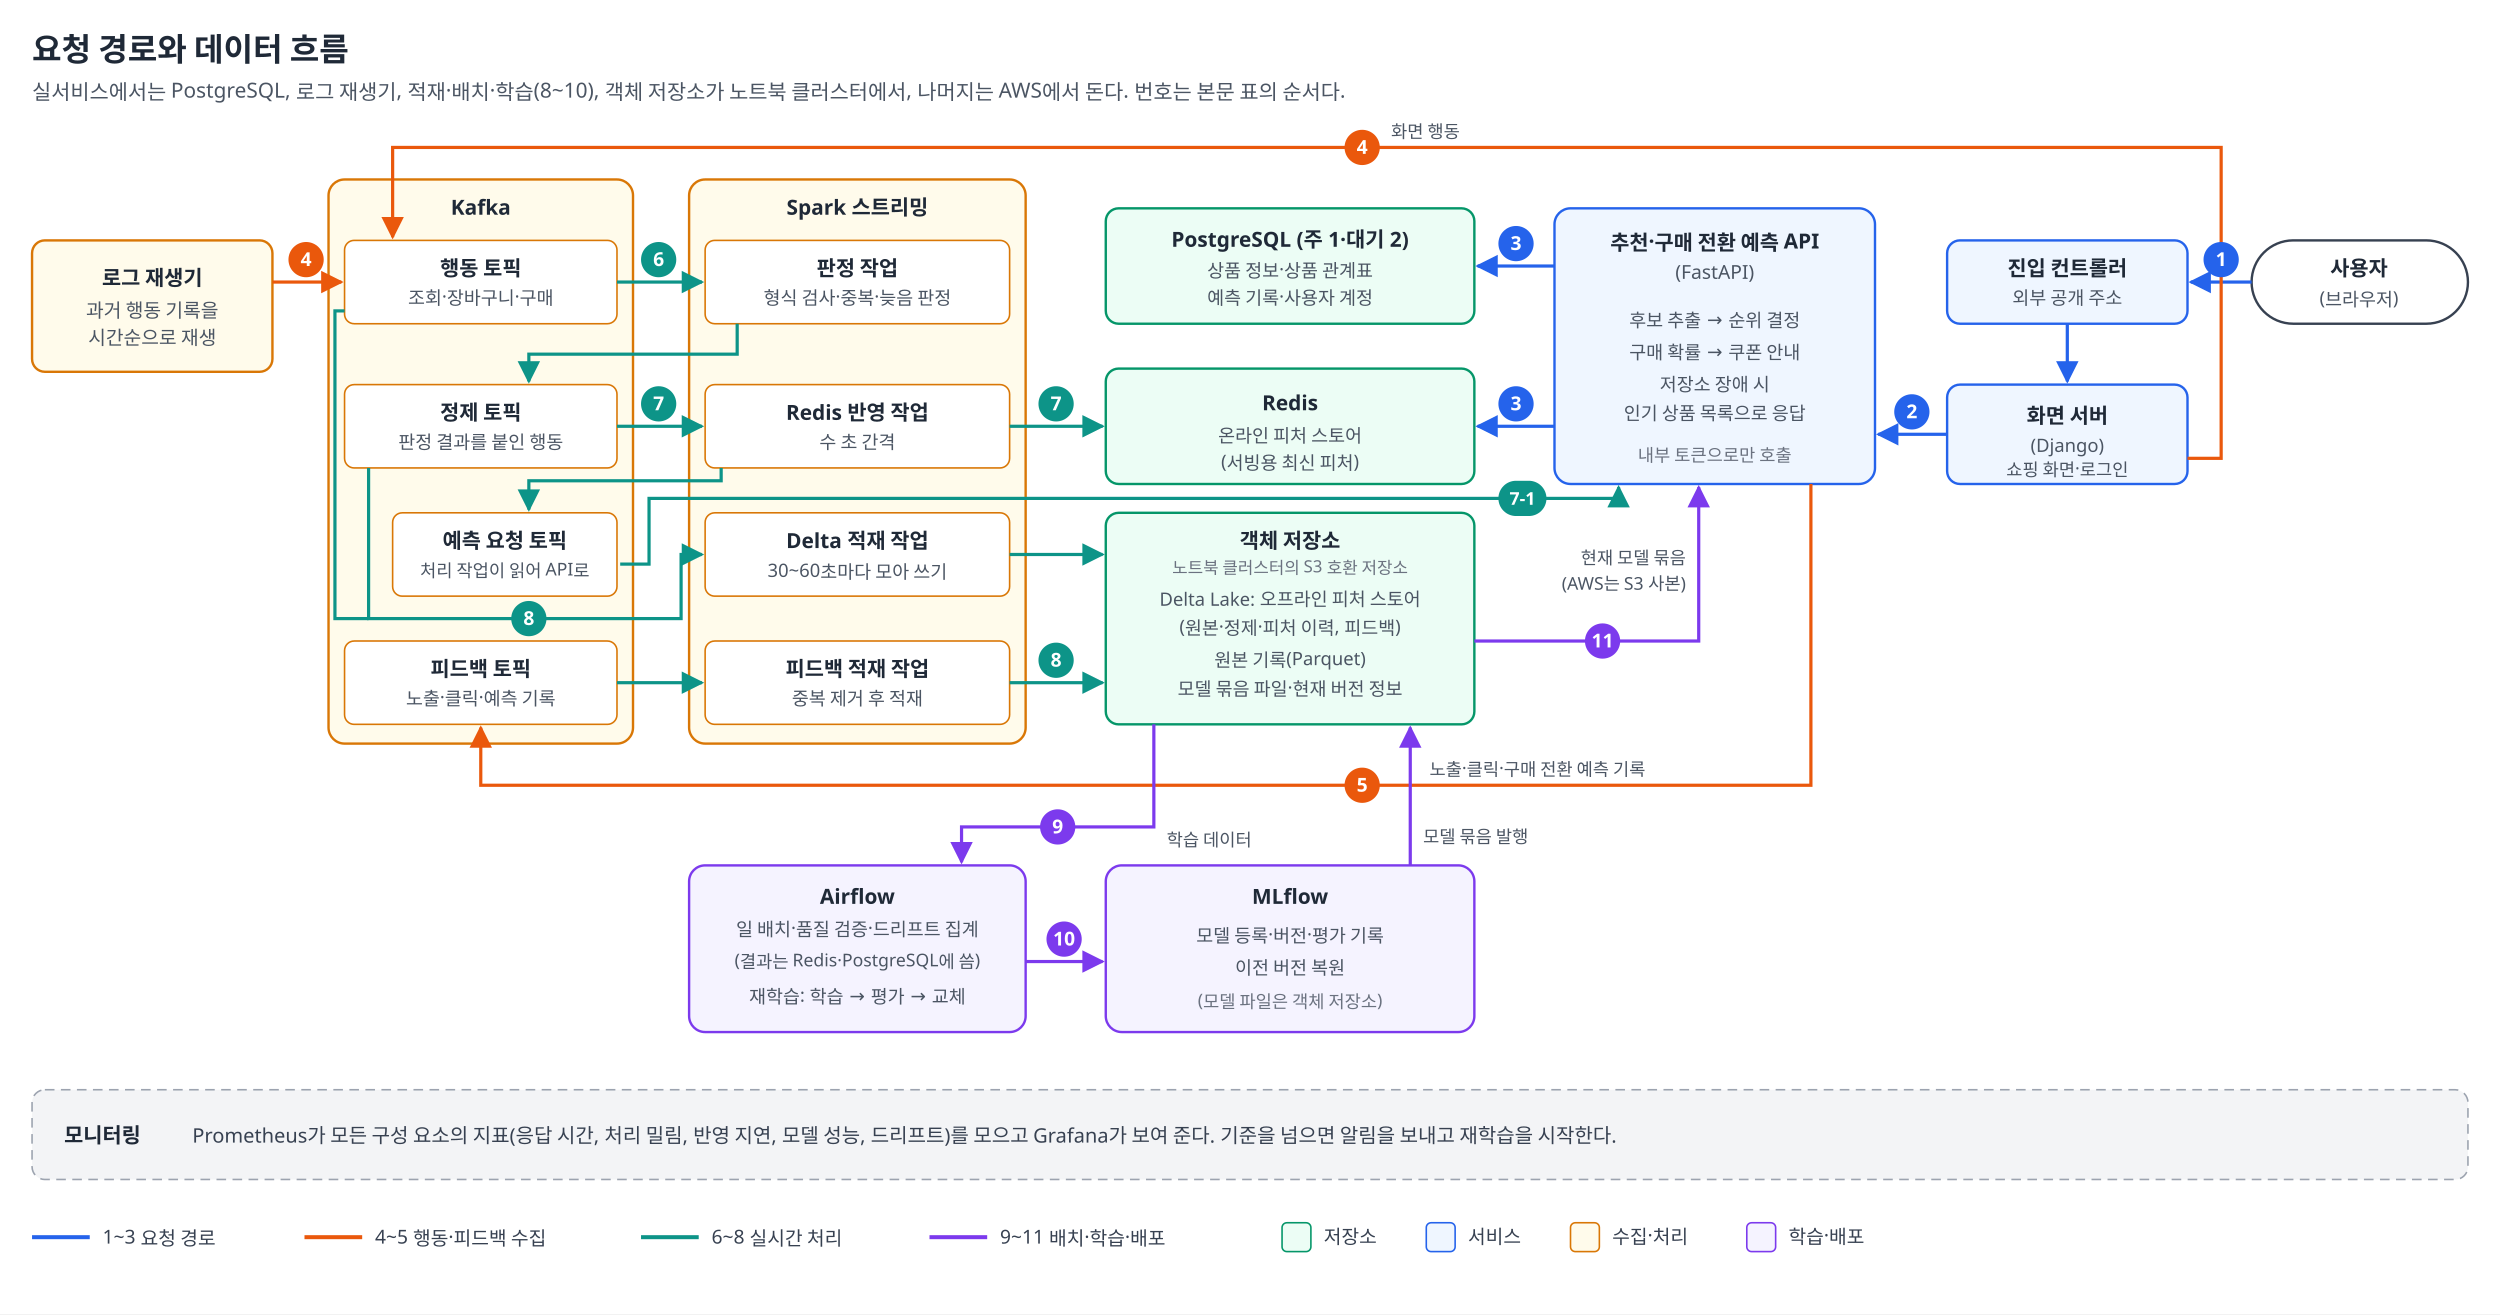
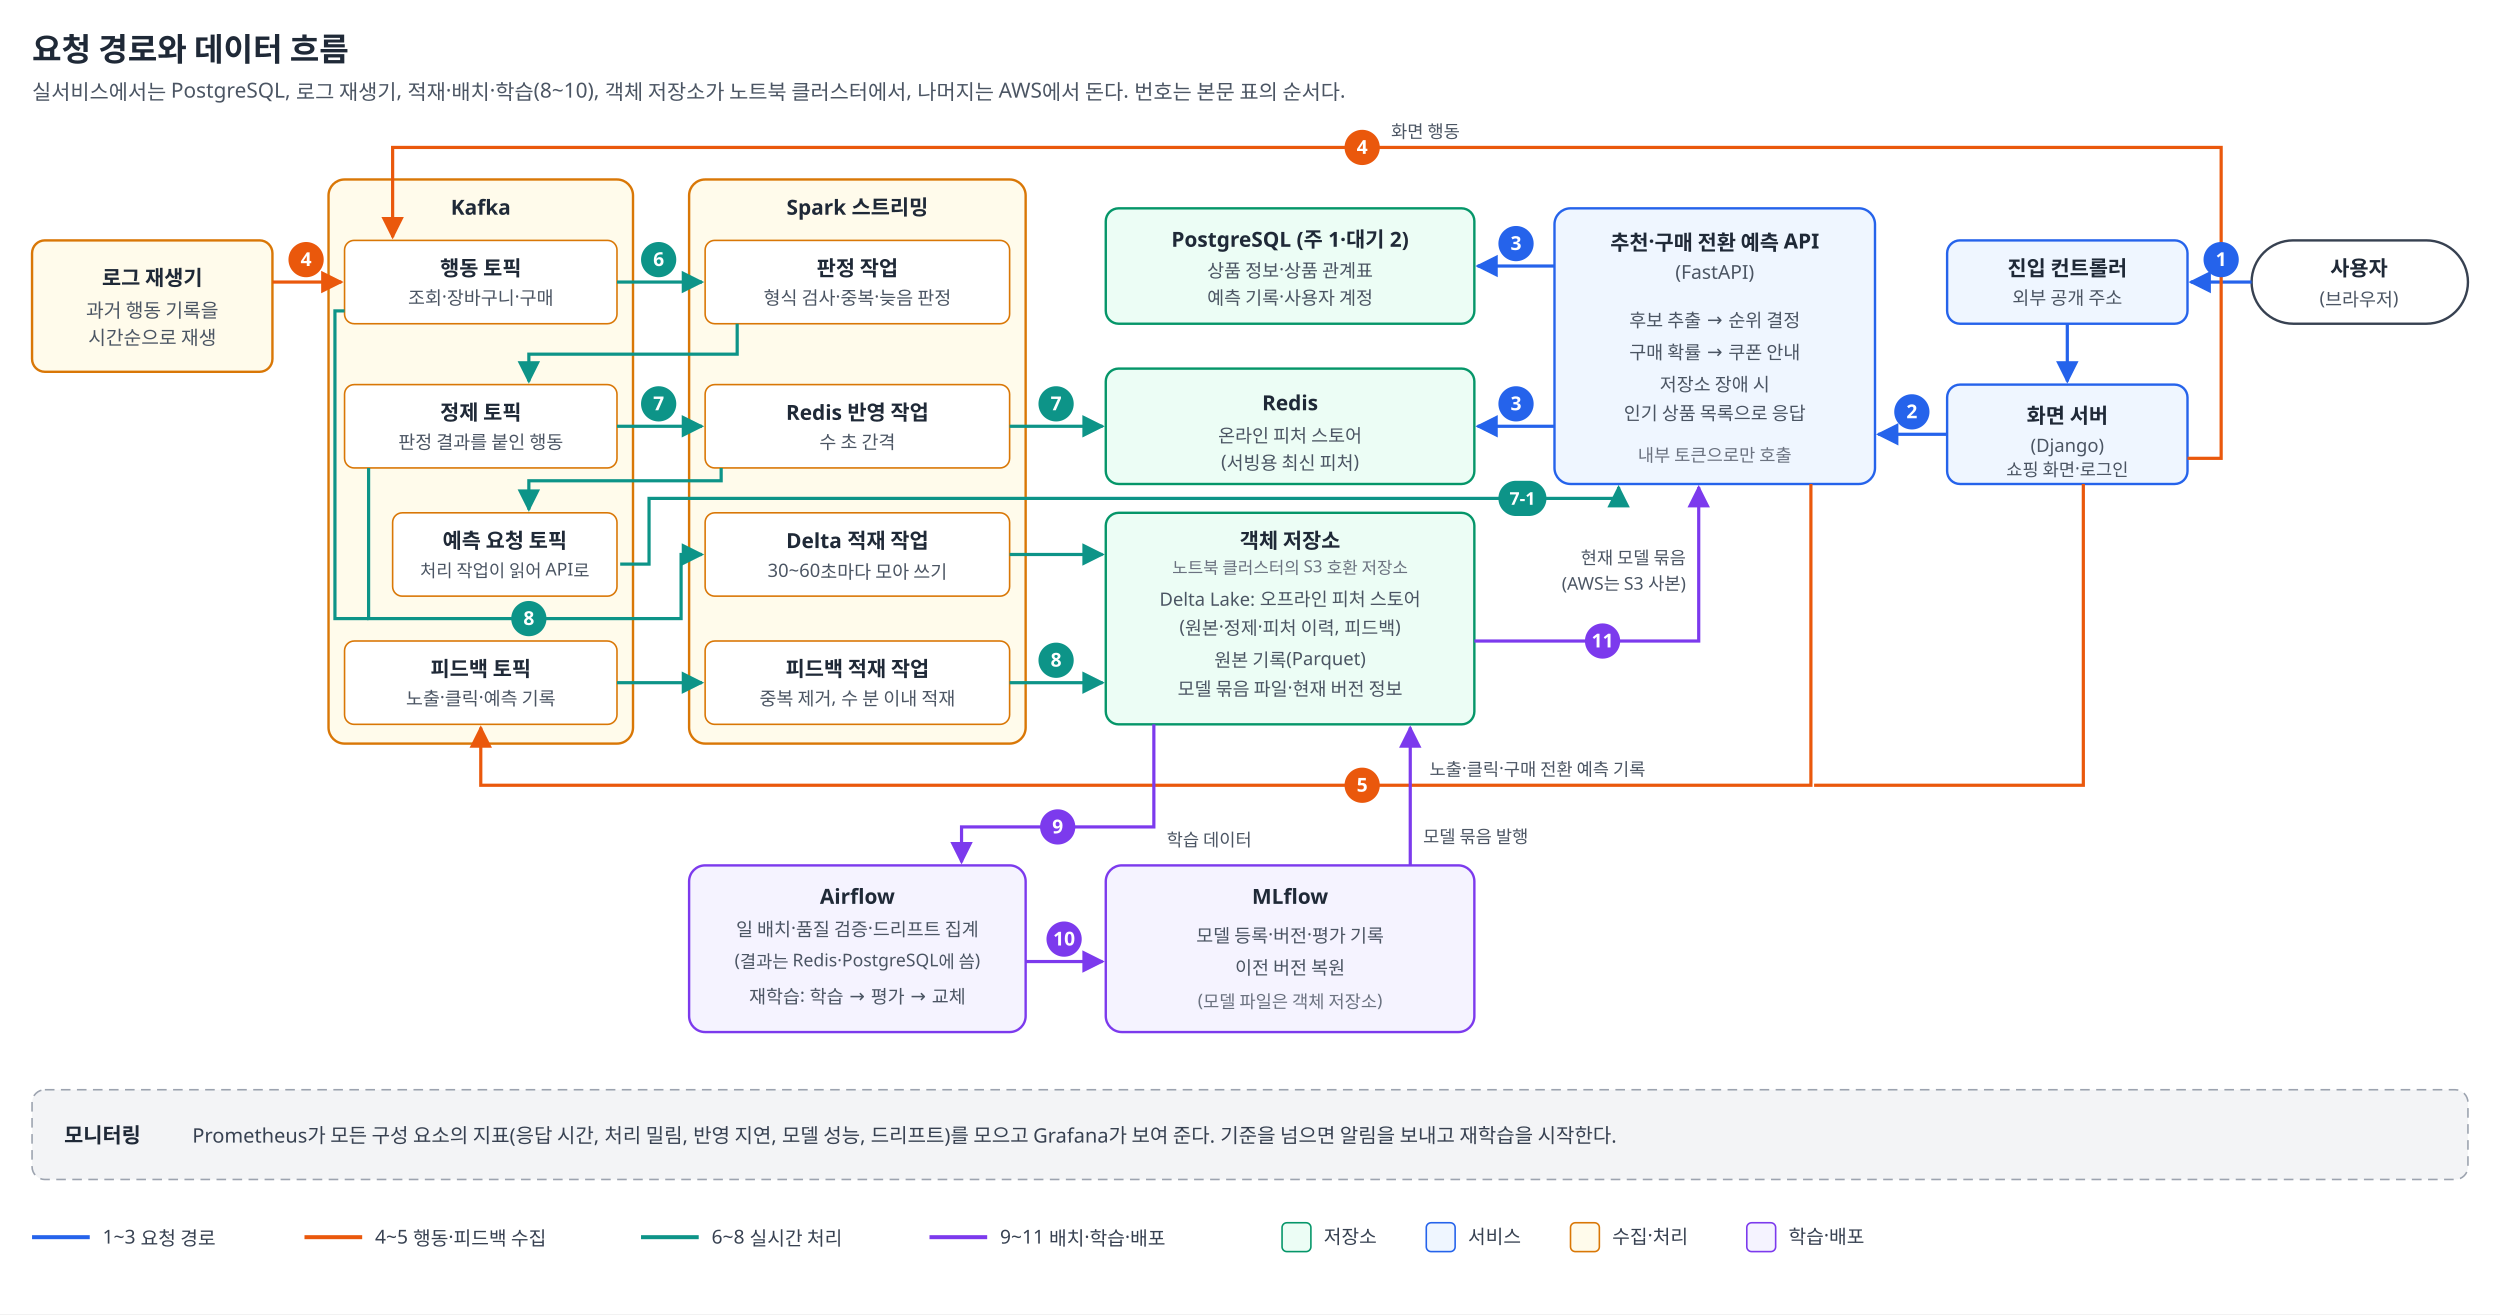
<svg xmlns="http://www.w3.org/2000/svg" viewBox="0 0 1560 820" width="1560" height="820" font-family="'Malgun Gothic','Apple SD Gothic Neo','Noto Sans KR',sans-serif" font-size="13" fill="#1F2937">
  <defs>
    <marker id="mb" viewBox="0 0 10 10" refX="9" refY="5" markerWidth="7" markerHeight="7" orient="auto-start-reverse">
      <path d="M0,0 L10,5 L0,10 z" fill="#2563EB" />
    </marker>
    <marker id="mo" viewBox="0 0 10 10" refX="9" refY="5" markerWidth="7" markerHeight="7" orient="auto-start-reverse">
      <path d="M0,0 L10,5 L0,10 z" fill="#EA580C" />
    </marker>
    <marker id="mt" viewBox="0 0 10 10" refX="9" refY="5" markerWidth="7" markerHeight="7" orient="auto-start-reverse">
      <path d="M0,0 L10,5 L0,10 z" fill="#0D9488" />
    </marker>
    <marker id="mp" viewBox="0 0 10 10" refX="9" refY="5" markerWidth="7" markerHeight="7" orient="auto-start-reverse">
      <path d="M0,0 L10,5 L0,10 z" fill="#7C3AED" />
    </marker>
  </defs>
  <rect x="0" y="0" width="1560" height="820" fill="#FFFFFF" />
  <text x="20" y="38" font-size="20" font-weight="700">요청 경로와 데이터 흐름</text>
  <text x="20" y="62" font-size="13" fill="#4B5563">실서비스에서는 PostgreSQL, 로그 재생기, 적재·배치·학습(8~10), 객체 저장소가 노트북 클러스터에서, 나머지는 AWS에서 돈다. 번호는 본문 표의 순서다.</text>
  <rect x="20" y="150" width="150" height="82" rx="8" fill="#FFFBEB" stroke="#D97706" stroke-width="1.5" />
  <text x="95" y="178" text-anchor="middle" font-weight="700">로그 재생기</text>
  <text x="95" y="198" text-anchor="middle" font-size="12" fill="#4B5563">과거 행동 기록을</text>
  <text x="95" y="215" text-anchor="middle" font-size="12" fill="#4B5563">시간순으로 재생</text>
  <rect x="205" y="112" width="190" height="352" rx="10" fill="#FFFBEB" stroke="#D97706" stroke-width="1.5" />
  <text x="300" y="134" text-anchor="middle" font-weight="700">Kafka</text>
  <rect x="215" y="150" width="170" height="52" rx="6" fill="#FFFFFF" stroke="#D97706" />
  <text x="300" y="172" text-anchor="middle" font-weight="600">행동 토픽</text>
  <text x="300" y="190" text-anchor="middle" font-size="11.5" fill="#4B5563">조회·장바구니·구매</text>
  <rect x="215" y="240" width="170" height="52" rx="6" fill="#FFFFFF" stroke="#D97706" />
  <text x="300" y="262" text-anchor="middle" font-weight="600">정제 토픽</text>
  <text x="300" y="280" text-anchor="middle" font-size="11.5" fill="#4B5563">판정 결과를 붙인 행동</text>
  <rect x="245" y="320" width="140" height="52" rx="6" fill="#FFFFFF" stroke="#D97706" />
  <text x="315" y="342" text-anchor="middle" font-weight="600">예측 요청 토픽</text>
  <text x="315" y="360" text-anchor="middle" font-size="11" fill="#4B5563">처리 작업이 읽어 API로</text>
  <rect x="215" y="400" width="170" height="52" rx="6" fill="#FFFFFF" stroke="#D97706" />
  <text x="300" y="422" text-anchor="middle" font-weight="600">피드백 토픽</text>
  <text x="300" y="440" text-anchor="middle" font-size="11.5" fill="#4B5563">노출·클릭·예측 기록</text>
  <rect x="430" y="112" width="210" height="352" rx="10" fill="#FFFBEB" stroke="#D97706" stroke-width="1.5" />
  <text x="535" y="134" text-anchor="middle" font-weight="700">Spark 스트리밍</text>
  <rect x="440" y="150" width="190" height="52" rx="6" fill="#FFFFFF" stroke="#D97706" />
  <text x="535" y="172" text-anchor="middle" font-weight="600">판정 작업</text>
  <text x="535" y="190" text-anchor="middle" font-size="11.5" fill="#4B5563">형식 검사·중복·늦음 판정</text>
  <rect x="440" y="240" width="190" height="52" rx="6" fill="#FFFFFF" stroke="#D97706" />
  <text x="535" y="262" text-anchor="middle" font-weight="600">Redis 반영 작업</text>
  <text x="535" y="280" text-anchor="middle" font-size="11.5" fill="#4B5563">수 초 간격</text>
  <rect x="440" y="320" width="190" height="52" rx="6" fill="#FFFFFF" stroke="#D97706" />
  <text x="535" y="342" text-anchor="middle" font-weight="600">Delta 적재 작업</text>
  <text x="535" y="360" text-anchor="middle" font-size="11.5" fill="#4B5563">30~60초마다 모아 쓰기</text>
  <rect x="440" y="400" width="190" height="52" rx="6" fill="#FFFFFF" stroke="#D97706" />
  <text x="535" y="422" text-anchor="middle" font-weight="600">피드백 적재 작업</text>
-   <text x="535" y="440" text-anchor="middle" font-size="11.5" fill="#4B5563">중복 제거 후 적재</text>
+   <text x="535" y="440" text-anchor="middle" font-size="11.5" fill="#4B5563">중복 제거, 수 분 이내 적재</text>
  <rect x="690" y="130" width="230" height="72" rx="8" fill="#ECFDF5" stroke="#059669" stroke-width="1.5" />
  <text x="805" y="154" text-anchor="middle" font-weight="700">PostgreSQL (주 1·대기 2)</text>
  <text x="805" y="173" text-anchor="middle" font-size="11.5" fill="#4B5563">상품 정보·상품 관계표</text>
  <text x="805" y="190" text-anchor="middle" font-size="11.5" fill="#4B5563">예측 기록·사용자 계정</text>
  <rect x="690" y="230" width="230" height="72" rx="8" fill="#ECFDF5" stroke="#059669" stroke-width="1.5" />
  <text x="805" y="256" text-anchor="middle" font-weight="700">Redis</text>
  <text x="805" y="276" text-anchor="middle" font-size="11.5" fill="#4B5563">온라인 피처 스토어</text>
  <text x="805" y="292" text-anchor="middle" font-size="11.5" fill="#4B5563">(서빙용 최신 피처)</text>
  <rect x="690" y="320" width="230" height="132" rx="8" fill="#ECFDF5" stroke="#059669" stroke-width="1.5" />
  <text x="805" y="342" text-anchor="middle" font-weight="700">객체 저장소</text>
  <text x="805" y="358" text-anchor="middle" font-size="10.5" fill="#6B7280">노트북 클러스터의 S3 호환 저장소</text>
  <text x="805" y="378" text-anchor="middle" font-size="11.5" fill="#4B5563">Delta Lake: 오프라인 피처 스토어</text>
  <text x="805" y="395" text-anchor="middle" font-size="11.5" fill="#4B5563">(원본·정제·피처 이력, 피드백)</text>
  <text x="805" y="416" text-anchor="middle" font-size="11.5" fill="#4B5563">원본 기록(Parquet)</text>
  <text x="805" y="434" text-anchor="middle" font-size="11.5" fill="#4B5563">모델 묶음 파일·현재 버전 정보</text>
  <rect x="970" y="130" width="200" height="172" rx="10" fill="#EFF6FF" stroke="#2563EB" stroke-width="1.5" />
  <text x="1070" y="156" text-anchor="middle" font-weight="700">추천·구매 전환 예측 API</text>
  <text x="1070" y="174" text-anchor="middle" font-size="12" fill="#4B5563">(FastAPI)</text>
  <text x="1070" y="204" text-anchor="middle" font-size="11.5" fill="#4B5563">후보 추출 → 순위 결정</text>
  <text x="1070" y="224" text-anchor="middle" font-size="11.5" fill="#4B5563">구매 확률 → 쿠폰 안내</text>
  <text x="1070" y="244" text-anchor="middle" font-size="11.5" fill="#4B5563">저장소 장애 시</text>
  <text x="1070" y="262" text-anchor="middle" font-size="11.5" fill="#4B5563">인기 상품 목록으로 응답</text>
  <text x="1070" y="288" text-anchor="middle" font-size="11" fill="#6B7280">내부 토큰으로만 호출</text>
  <rect x="1215" y="150" width="150" height="52" rx="8" fill="#EFF6FF" stroke="#2563EB" stroke-width="1.5" />
  <text x="1290" y="172" text-anchor="middle" font-weight="700">진입 컨트롤러</text>
  <text x="1290" y="190" text-anchor="middle" font-size="11.5" fill="#4B5563">외부 공개 주소</text>
  <rect x="1215" y="240" width="150" height="62" rx="8" fill="#EFF6FF" stroke="#2563EB" stroke-width="1.5" />
  <text x="1290" y="264" text-anchor="middle" font-weight="700">화면 서버</text>
  <text x="1290" y="282" text-anchor="middle" font-size="11.5" fill="#4B5563">(Django)</text>
  <text x="1290" y="297" text-anchor="middle" font-size="11" fill="#4B5563">쇼핑 화면·로그인</text>
  <rect x="1405" y="150" width="135" height="52" rx="26" fill="#FFFFFF" stroke="#374151" stroke-width="1.5" />
  <text x="1472" y="172" text-anchor="middle" font-weight="700">사용자</text>
  <text x="1472" y="190" text-anchor="middle" font-size="11.5" fill="#4B5563">(브라우저)</text>
  <rect x="430" y="540" width="210" height="104" rx="10" fill="#F5F3FF" stroke="#7C3AED" stroke-width="1.5" />
  <text x="535" y="564" text-anchor="middle" font-weight="700">Airflow</text>
  <text x="535" y="584" text-anchor="middle" font-size="11.5" fill="#4B5563">일 배치·품질 검증·드리프트 집계</text>
  <text x="535" y="603" text-anchor="middle" font-size="11" fill="#4B5563">(결과는 Redis·PostgreSQL에 씀)</text>
  <text x="535" y="626" text-anchor="middle" font-size="11.5" fill="#4B5563">재학습: 학습 → 평가 → 교체</text>
  <rect x="690" y="540" width="230" height="104" rx="10" fill="#F5F3FF" stroke="#7C3AED" stroke-width="1.5" />
  <text x="805" y="564" text-anchor="middle" font-weight="700">MLflow</text>
  <text x="805" y="588" text-anchor="middle" font-size="11.5" fill="#4B5563">모델 등록·버전·평가 기록</text>
  <text x="805" y="608" text-anchor="middle" font-size="11.5" fill="#4B5563">이전 버전 복원</text>
  <text x="805" y="628" text-anchor="middle" font-size="11" fill="#6B7280">(모델 파일은 객체 저장소)</text>
  <rect x="20" y="680" width="1520" height="56" rx="8" fill="#F3F4F6" stroke="#9CA3AF" stroke-dasharray="6 4" />
  <text x="40" y="713" font-weight="700">모니터링</text>
  <text x="120" y="713" font-size="12.5" fill="#374151">Prometheus가 모든 구성 요소의 지표(응답 시간, 처리 밀림, 반영 지연, 모델 성능, 드리프트)를 모으고 Grafana가 보여 준다. 기준을 넘으면 알림을 보내고 재학습을 시작한다.</text>
  <line x1="1405" y1="176" x2="1367" y2="176" stroke="#2563EB" stroke-width="2" marker-end="url(#mb)" />
  <line x1="1290" y1="202" x2="1290" y2="238" stroke="#2563EB" stroke-width="2" marker-end="url(#mb)" />
  <line x1="1215" y1="271" x2="1172" y2="271" stroke="#2563EB" stroke-width="2" marker-end="url(#mb)" />
  <line x1="970" y1="166" x2="922" y2="166" stroke="#2563EB" stroke-width="2" marker-end="url(#mb)" />
  <line x1="970" y1="266" x2="922" y2="266" stroke="#2563EB" stroke-width="2" marker-end="url(#mb)" />
  <line x1="170" y1="176" x2="213" y2="176" stroke="#EA580C" stroke-width="2" marker-end="url(#mo)" />
  <path d="M1365,286 H1386 V92 H245 V148" fill="none" stroke="#EA580C" stroke-width="2" marker-end="url(#mo)" />
  <path d="M1130,302 V490 H300 V454" fill="none" stroke="#EA580C" stroke-width="2" marker-end="url(#mo)" />
+   <path d="M1300,302 V490 H1132" fill="none" stroke="#EA580C" stroke-width="2" />
  <line x1="385" y1="176" x2="438" y2="176" stroke="#0D9488" stroke-width="2" marker-end="url(#mt)" />
  <path d="M460,202 V221 H330 V238" fill="none" stroke="#0D9488" stroke-width="2" marker-end="url(#mt)" />
  <line x1="385" y1="266" x2="438" y2="266" stroke="#0D9488" stroke-width="2" marker-end="url(#mt)" />
  <line x1="630" y1="266" x2="688" y2="266" stroke="#0D9488" stroke-width="2" marker-end="url(#mt)" />
  <path d="M230,292 V386 H425 V346 H438" fill="none" stroke="#0D9488" stroke-width="2" marker-end="url(#mt)" />
  <path d="M215,194 H209 V386 H230" fill="none" stroke="#0D9488" stroke-width="2" />
  <path d="M450,292 V300 H330 V318" fill="none" stroke="#0D9488" stroke-width="2" marker-end="url(#mt)" />
  <path d="M387,352 H405 V311 H1010 V304" fill="none" stroke="#0D9488" stroke-width="2" marker-end="url(#mt)" />
  <line x1="385" y1="426" x2="438" y2="426" stroke="#0D9488" stroke-width="2" marker-end="url(#mt)" />
  <line x1="630" y1="346" x2="688" y2="346" stroke="#0D9488" stroke-width="2" marker-end="url(#mt)" />
  <line x1="630" y1="426" x2="688" y2="426" stroke="#0D9488" stroke-width="2" marker-end="url(#mt)" />
  <path d="M720,452 V516 H600 V538" fill="none" stroke="#7C3AED" stroke-width="2" marker-end="url(#mp)" />
  <line x1="640" y1="600" x2="688" y2="600" stroke="#7C3AED" stroke-width="2" marker-end="url(#mp)" />
  <line x1="880" y1="540" x2="880" y2="454" stroke="#7C3AED" stroke-width="2" marker-end="url(#mp)" />
  <text x="888" y="526" font-size="11" fill="#4B5563">모델 묶음 발행</text>
  <path d="M920,400 H1060 V304" fill="none" stroke="#7C3AED" stroke-width="2" marker-end="url(#mp)" />
  <g font-size="12" font-weight="700" text-anchor="middle" fill="#FFFFFF">
    <circle cx="1386" cy="162" r="11" fill="#2563EB" />
    <text x="1386" y="166">1</text>
    <circle cx="1193" cy="257" r="11" fill="#2563EB" />
    <text x="1193" y="261">2</text>
    <circle cx="946" cy="152" r="11" fill="#2563EB" />
    <text x="946" y="156">3</text>
    <circle cx="946" cy="252" r="11" fill="#2563EB" />
    <text x="946" y="256">3</text>
    <circle cx="191" cy="162" r="11" fill="#EA580C" />
    <text x="191" y="166">4</text>
    <circle cx="850" cy="92" r="11" fill="#EA580C" />
    <text x="850" y="96">4</text>
    <circle cx="850" cy="490" r="11" fill="#EA580C" />
    <text x="850" y="494">5</text>
    <circle cx="411" cy="162" r="11" fill="#0D9488" />
    <text x="411" y="166">6</text>
    <circle cx="411" cy="252" r="11" fill="#0D9488" />
    <text x="411" y="256">7</text>
    <circle cx="659" cy="252" r="11" fill="#0D9488" />
    <text x="659" y="256">7</text>
    <circle cx="330" cy="386" r="11" fill="#0D9488" />
    <text x="330" y="390">8</text>
    <rect x="935" y="300" width="30" height="22" rx="11" fill="#0D9488" />
    <text x="950" y="315" font-size="11">7-1</text>
    <circle cx="659" cy="412" r="11" fill="#0D9488" />
    <text x="659" y="416">8</text>
    <circle cx="660" cy="516" r="11" fill="#7C3AED" />
    <text x="660" y="520">9</text>
    <circle cx="664" cy="586" r="11" fill="#7C3AED" />
    <text x="664" y="590">10</text>
    <circle cx="1000" cy="400" r="11" fill="#7C3AED" />
    <text x="1000" y="404">11</text>
  </g>
  <g font-size="11" fill="#4B5563">
    <text x="868" y="86">화면 행동</text>
    <text x="892" y="484">노출·클릭·구매 전환 예측 기록</text>
    <text x="1052" y="352" text-anchor="end">현재 모델 묶음</text>
    <text x="1052" y="368" text-anchor="end">(AWS는 S3 사본)</text>
    <text x="728" y="528">학습 데이터</text>
  </g>
  <g font-size="12" fill="#374151">
    <line x1="20" y1="772" x2="56" y2="772" stroke="#2563EB" stroke-width="2.5" />
    <text x="64" y="776">1~3 요청 경로</text>
    <line x1="190" y1="772" x2="226" y2="772" stroke="#EA580C" stroke-width="2.5" />
    <text x="234" y="776">4~5 행동·피드백 수집</text>
    <line x1="400" y1="772" x2="436" y2="772" stroke="#0D9488" stroke-width="2.5" />
    <text x="444" y="776">6~8 실시간 처리</text>
    <line x1="580" y1="772" x2="616" y2="772" stroke="#7C3AED" stroke-width="2.5" />
    <text x="624" y="776">9~11 배치·학습·배포</text>
    <rect x="800" y="763" width="18" height="18" rx="3" fill="#ECFDF5" stroke="#059669" />
    <text x="826" y="776">저장소</text>
    <rect x="890" y="763" width="18" height="18" rx="3" fill="#EFF6FF" stroke="#2563EB" />
    <text x="916" y="776">서비스</text>
    <rect x="980" y="763" width="18" height="18" rx="3" fill="#FFFBEB" stroke="#D97706" />
    <text x="1006" y="776">수집·처리</text>
    <rect x="1090" y="763" width="18" height="18" rx="3" fill="#F5F3FF" stroke="#7C3AED" />
    <text x="1116" y="776">학습·배포</text>
  </g>
</svg>
